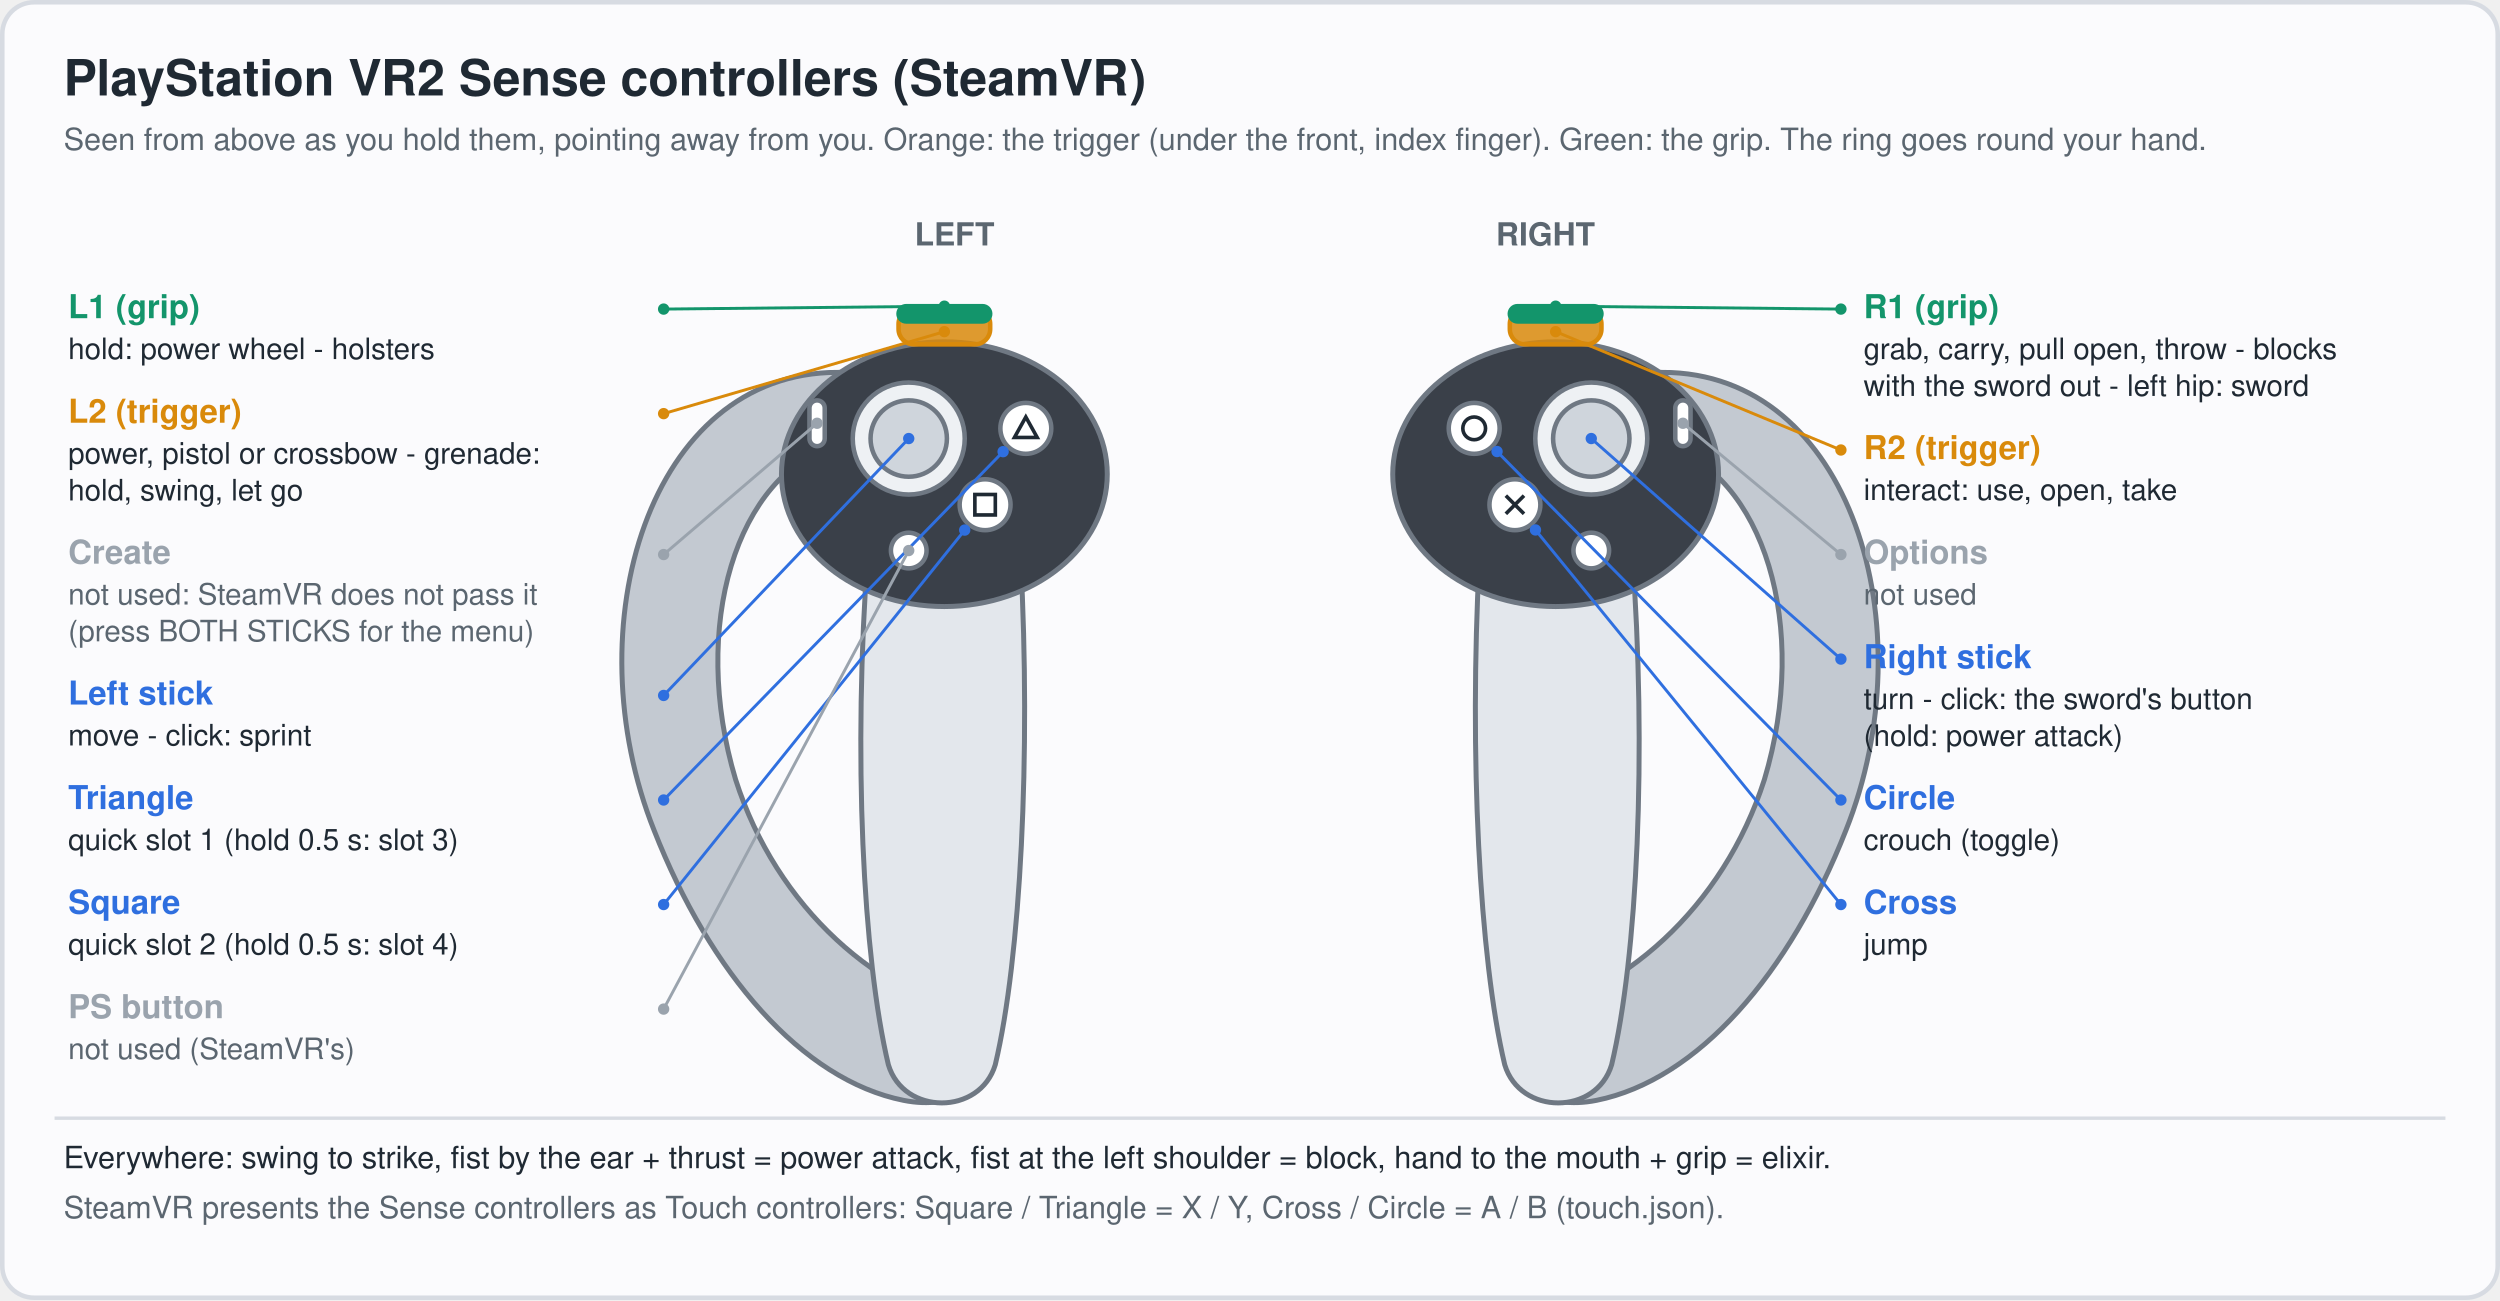
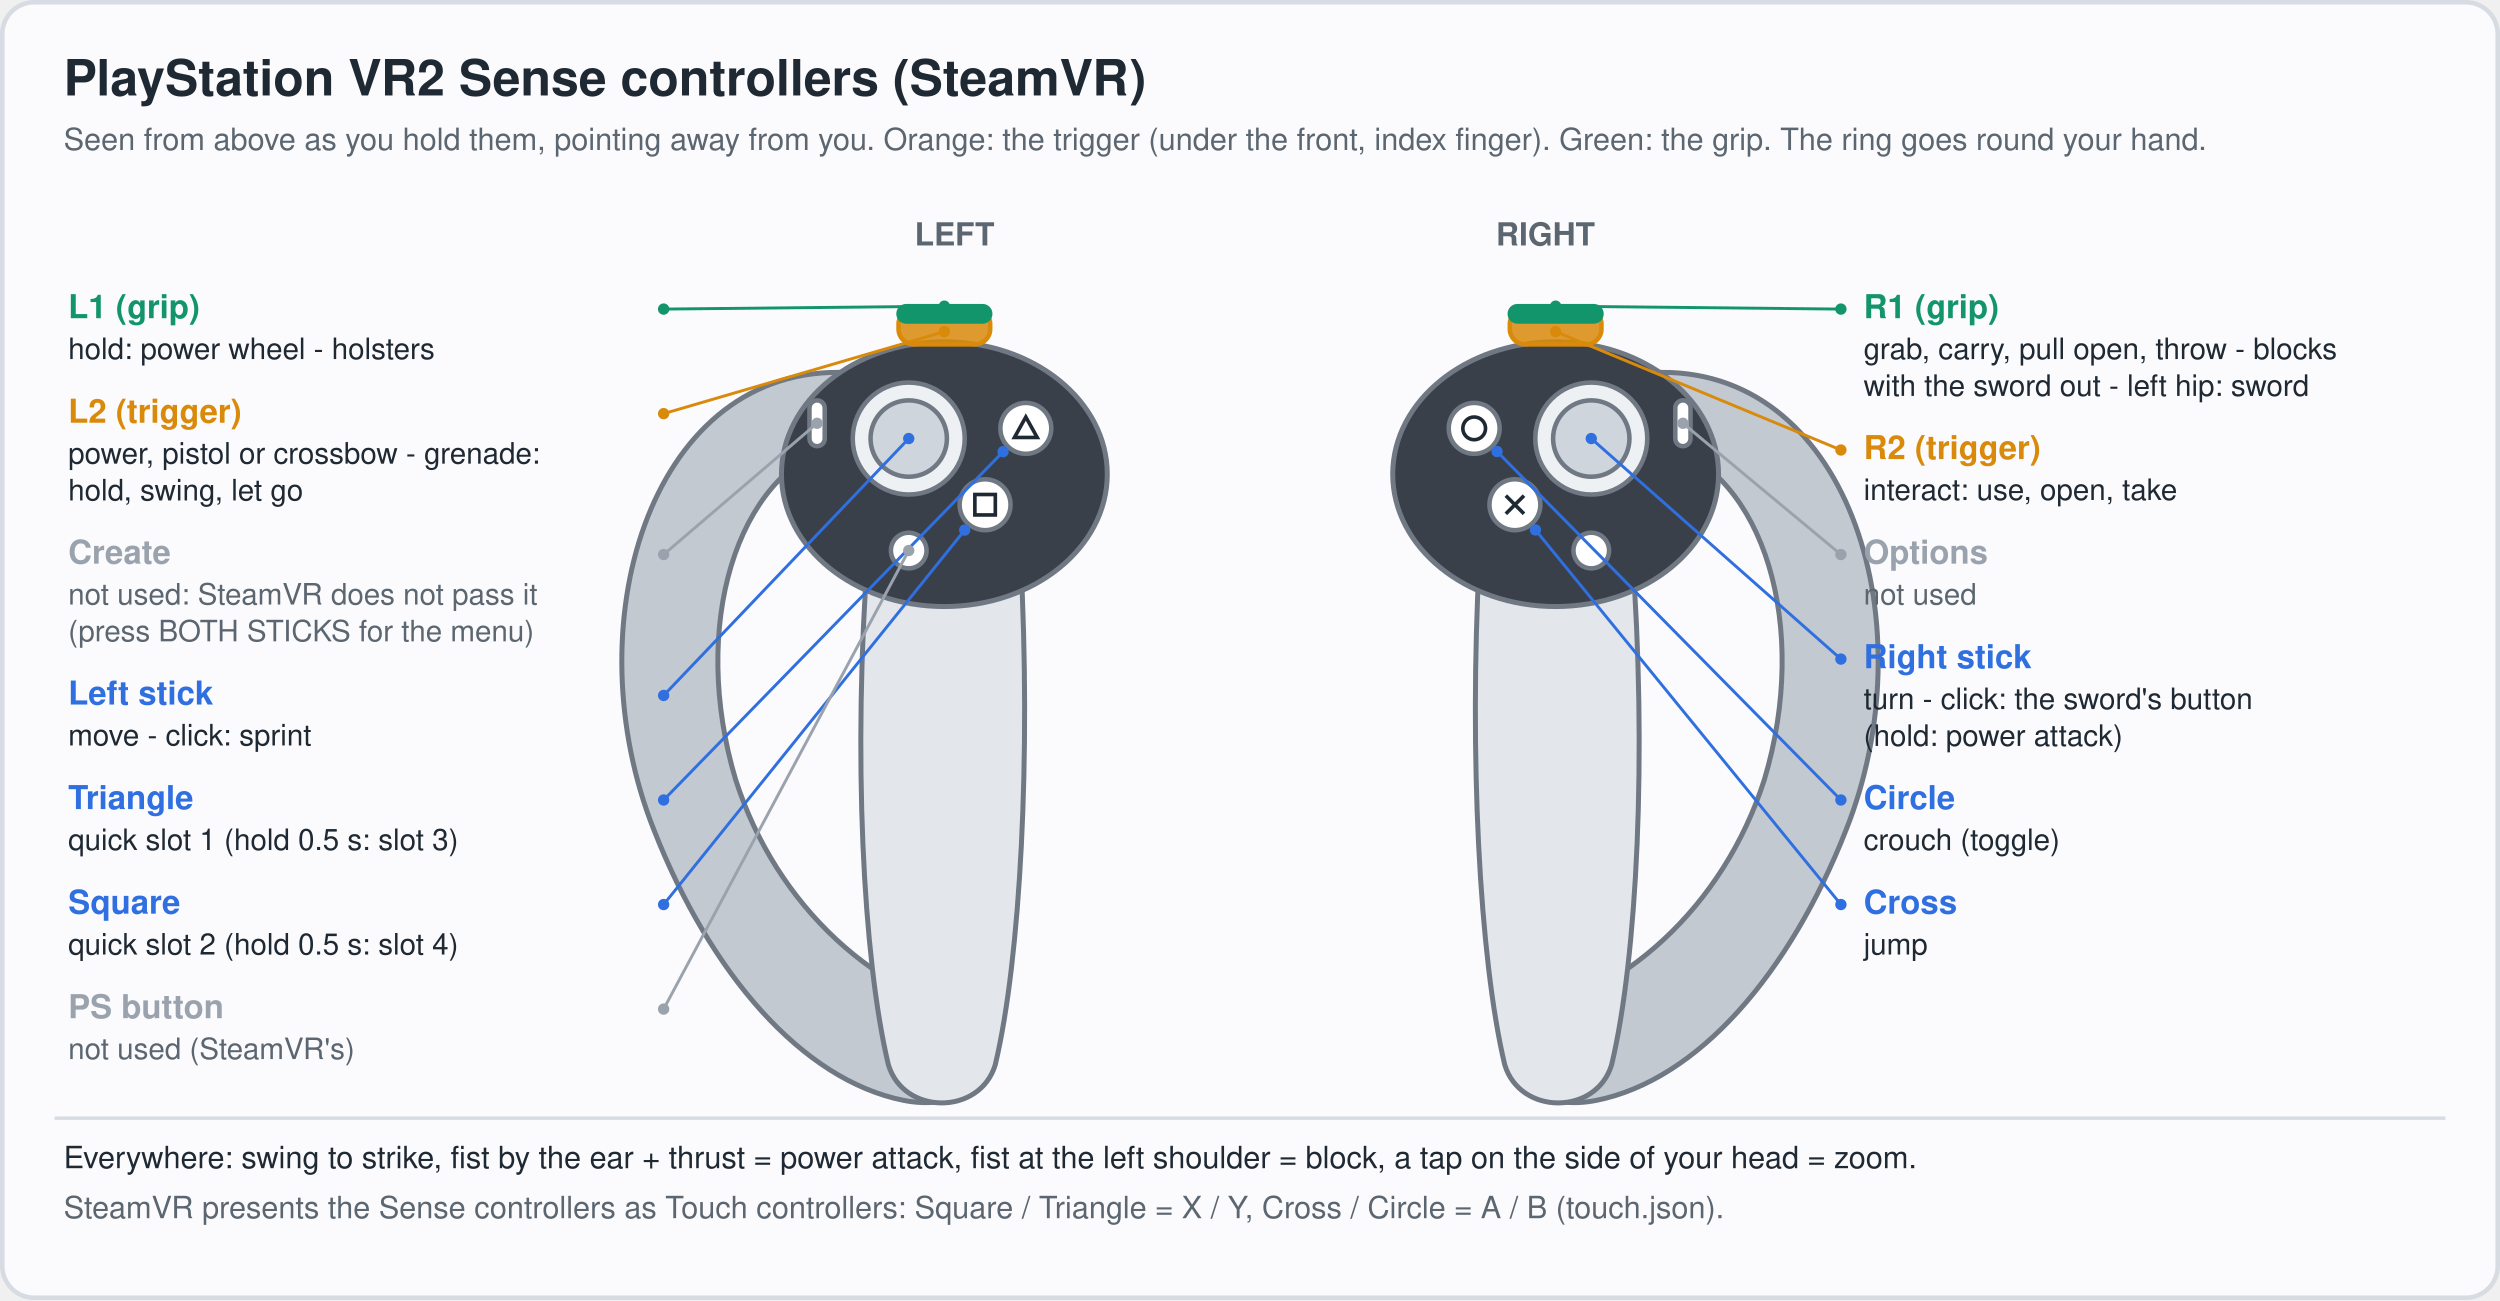
<svg xmlns="http://www.w3.org/2000/svg" viewBox="0 0 1100 572" width="1100" height="572" font-family="Segoe UI, Helvetica Neue, Helvetica, Arial, sans-serif" role="img" aria-label="PlayStation VR2 Sense controllers (SteamVR)">
  <rect x="1" y="1" width="1098" height="570" rx="14" fill="#fbfbfd" stroke="#d7dbe2" stroke-width="2" />
  <text x="28" y="42.0" font-size="22" fill="#1f2933" font-weight="bold" text-anchor="start">PlayStation VR2 Sense controllers (SteamVR)</text>
  <text x="28" y="66.0" font-size="13.5" fill="#5b6670" font-weight="normal" text-anchor="start">Seen from above as you hold them, pointing away from you. Orange: the trigger (under the front, index finger). Green: the grip. The ring goes round your hand.</text>
  <text x="420" y="108.0" font-size="14" fill="#5b6670" font-weight="bold" text-anchor="middle">LEFT</text>
  <text x="680" y="108.0" font-size="14" fill="#5b6670" font-weight="bold" text-anchor="middle">RIGHT</text>
  <g transform="translate(420 208.64) scale(1.12 1.12)">
    <path d="M -46 -40 C -120 -40 -150 60 -118 140 C -96 196 -60 238 -20 246 C 0 250 14 240 14 226 L 14 214 C -30 206 -70 170 -86 120 C -104 60 -86 0 -46 -12 Z" fill="#c3c9d1" stroke="#6f7883" stroke-width="2.2" vector-effect="non-scaling-stroke" />
    <path d="M -34 30 C -40 110 -36 190 -26 232 C -20 252 10 252 16 232 C 26 190 30 110 26 34 Z" fill="#e3e7ec" stroke="#6f7883" stroke-width="2.2" vector-effect="non-scaling-stroke" />
    <ellipse cx="-4" cy="0" rx="64" ry="52" fill="#3a4049" stroke="#6f7883" stroke-width="2.2" vector-effect="non-scaling-stroke" />
    <rect x="-22.0" y="-65.0" width="36" height="14" rx="6" fill="#d98a0b" fill-opacity="0.85" stroke="#d98a0b" stroke-width="2" vector-effect="non-scaling-stroke" />
    <rect x="-22" y="-66" width="36" height="6" rx="3" fill="#13956b" stroke="#13956b" stroke-width="2" vector-effect="non-scaling-stroke" />
    <circle cx="-18" cy="-14" r="22" fill="#eef1f4" stroke="#6f7883" stroke-width="2" vector-effect="non-scaling-stroke" />
    <circle cx="-18" cy="-14" r="15" fill="#cfd5dc" stroke="#6f7883" stroke-width="2" vector-effect="non-scaling-stroke" />
    <circle cx="28" cy="-18" r="10" fill="#ffffff" stroke="#6f7883" stroke-width="2" vector-effect="non-scaling-stroke" />
    <circle cx="12" cy="12" r="10" fill="#ffffff" stroke="#6f7883" stroke-width="2" vector-effect="non-scaling-stroke" />
    <circle cx="-18" cy="30" r="7" fill="#ffffff" stroke="#6f7883" stroke-width="2" vector-effect="non-scaling-stroke" />
    <rect x="-57" y="-29" width="6" height="18" rx="3" fill="#ffffff" stroke="#6f7883" stroke-width="2" vector-effect="non-scaling-stroke" />
  </g>
  <g transform="translate(680 208.64) scale(-1.12 1.12)">
    <path d="M -46 -40 C -120 -40 -150 60 -118 140 C -96 196 -60 238 -20 246 C 0 250 14 240 14 226 L 14 214 C -30 206 -70 170 -86 120 C -104 60 -86 0 -46 -12 Z" fill="#c3c9d1" stroke="#6f7883" stroke-width="2.2" vector-effect="non-scaling-stroke" />
    <path d="M -34 30 C -40 110 -36 190 -26 232 C -20 252 10 252 16 232 C 26 190 30 110 26 34 Z" fill="#e3e7ec" stroke="#6f7883" stroke-width="2.2" vector-effect="non-scaling-stroke" />
    <ellipse cx="-4" cy="0" rx="64" ry="52" fill="#3a4049" stroke="#6f7883" stroke-width="2.2" vector-effect="non-scaling-stroke" />
    <rect x="-22.0" y="-65.0" width="36" height="14" rx="6" fill="#d98a0b" fill-opacity="0.85" stroke="#d98a0b" stroke-width="2" vector-effect="non-scaling-stroke" />
    <rect x="-22" y="-66" width="36" height="6" rx="3" fill="#13956b" stroke="#13956b" stroke-width="2" vector-effect="non-scaling-stroke" />
    <circle cx="-18" cy="-14" r="22" fill="#eef1f4" stroke="#6f7883" stroke-width="2" vector-effect="non-scaling-stroke" />
    <circle cx="-18" cy="-14" r="15" fill="#cfd5dc" stroke="#6f7883" stroke-width="2" vector-effect="non-scaling-stroke" />
    <circle cx="28" cy="-18" r="10" fill="#ffffff" stroke="#6f7883" stroke-width="2" vector-effect="non-scaling-stroke" />
    <circle cx="12" cy="12" r="10" fill="#ffffff" stroke="#6f7883" stroke-width="2" vector-effect="non-scaling-stroke" />
    <circle cx="-18" cy="30" r="7" fill="#ffffff" stroke="#6f7883" stroke-width="2" vector-effect="non-scaling-stroke" />
    <rect x="-57" y="-29" width="6" height="18" rx="3" fill="#ffffff" stroke="#6f7883" stroke-width="2" vector-effect="non-scaling-stroke" />
  </g>
  <text x="30" y="140.0" font-size="14.5" fill="#13956b" font-weight="bold" text-anchor="start">L1 (grip)</text>
  <text x="30" y="158.0" font-size="13" fill="#1f2933" font-weight="normal" text-anchor="start">hold: power wheel - holsters</text>
  <line x1="292" y1="136" x2="415.52" y2="134.72" stroke="#13956b" stroke-width="1.3" />
  <circle cx="292" cy="136" r="2.5" fill="#13956b" />
  <circle cx="415.52" cy="134.72" r="2.5" fill="#13956b" />
  <text x="30" y="186.0" font-size="14.5" fill="#d98a0b" font-weight="bold" text-anchor="start">L2 (trigger)</text>
  <text x="30" y="204.0" font-size="13" fill="#1f2933" font-weight="normal" text-anchor="start">power, pistol or crossbow - grenade:</text>
  <text x="30" y="220.2" font-size="13" fill="#1f2933" font-weight="normal" text-anchor="start">hold, swing, let go</text>
  <line x1="292" y1="182" x2="415.52" y2="145.92" stroke="#d98a0b" stroke-width="1.3" />
  <circle cx="292" cy="182" r="2.5" fill="#d98a0b" />
  <circle cx="415.52" cy="145.92" r="2.5" fill="#d98a0b" />
  <text x="30" y="248.0" font-size="14.5" fill="#9aa3ad" font-weight="bold" text-anchor="start">Create</text>
  <text x="30" y="266.0" font-size="13" fill="#5b6670" font-weight="normal" text-anchor="start">not used: SteamVR does not pass it</text>
  <text x="30" y="282.2" font-size="13" fill="#5b6670" font-weight="normal" text-anchor="start">(press BOTH STICKS for the menu)</text>
  <line x1="292" y1="244" x2="359.52" y2="186.24" stroke="#9aa3ad" stroke-width="1.3" />
  <circle cx="292" cy="244" r="2.5" fill="#9aa3ad" />
  <circle cx="359.52" cy="186.24" r="2.5" fill="#9aa3ad" />
  <text x="30" y="310.0" font-size="14.5" fill="#2f6fdf" font-weight="bold" text-anchor="start">Left stick</text>
  <text x="30" y="328.0" font-size="13" fill="#1f2933" font-weight="normal" text-anchor="start">move - click: sprint</text>
  <line x1="292" y1="306" x2="399.84" y2="192.96" stroke="#2f6fdf" stroke-width="1.3" />
  <circle cx="292" cy="306" r="2.5" fill="#2f6fdf" />
  <circle cx="399.84" cy="192.96" r="2.5" fill="#2f6fdf" />
  <text x="30" y="356.0" font-size="14.5" fill="#2f6fdf" font-weight="bold" text-anchor="start">Triangle</text>
  <text x="30" y="374.0" font-size="13" fill="#1f2933" font-weight="normal" text-anchor="start">quick slot 1 (hold 0.5 s: slot 3)</text>
  <line x1="292" y1="352" x2="441.366" y2="198.735" stroke="#2f6fdf" stroke-width="1.3" />
  <circle cx="292" cy="352" r="2.5" fill="#2f6fdf" />
  <circle cx="441.366" cy="198.735" r="2.5" fill="#2f6fdf" />
  <text x="30" y="402.0" font-size="14.5" fill="#2f6fdf" font-weight="bold" text-anchor="start">Square</text>
  <text x="30" y="420.0" font-size="13" fill="#1f2933" font-weight="normal" text-anchor="start">quick slot 2 (hold 0.5 s: slot 4)</text>
  <line x1="292" y1="398" x2="424.467" y2="233.24" stroke="#2f6fdf" stroke-width="1.3" />
  <circle cx="292" cy="398" r="2.5" fill="#2f6fdf" />
  <circle cx="424.467" cy="233.24" r="2.5" fill="#2f6fdf" />
  <text x="30" y="448.0" font-size="14.5" fill="#9aa3ad" font-weight="bold" text-anchor="start">PS button</text>
  <text x="30" y="466.0" font-size="13" fill="#5b6670" font-weight="normal" text-anchor="start">not used (SteamVR's)</text>
  <line x1="292" y1="444" x2="399.84" y2="242.24" stroke="#9aa3ad" stroke-width="1.3" />
  <circle cx="292" cy="444" r="2.5" fill="#9aa3ad" />
  <circle cx="399.84" cy="242.24" r="2.5" fill="#9aa3ad" />
  <text x="820" y="140.0" font-size="14.5" fill="#13956b" font-weight="bold" text-anchor="start">R1 (grip)</text>
  <text x="820" y="158.0" font-size="13" fill="#1f2933" font-weight="normal" text-anchor="start">grab, carry, pull open, throw - blocks</text>
  <text x="820" y="174.2" font-size="13" fill="#1f2933" font-weight="normal" text-anchor="start">with the sword out - left hip: sword</text>
  <line x1="810" y1="136" x2="684.48" y2="134.72" stroke="#13956b" stroke-width="1.3" />
  <circle cx="810" cy="136" r="2.5" fill="#13956b" />
  <circle cx="684.48" cy="134.72" r="2.5" fill="#13956b" />
  <text x="820" y="202.0" font-size="14.5" fill="#d98a0b" font-weight="bold" text-anchor="start">R2 (trigger)</text>
  <text x="820" y="220.0" font-size="13" fill="#1f2933" font-weight="normal" text-anchor="start">interact: use, open, take</text>
  <line x1="810" y1="198" x2="684.48" y2="145.92" stroke="#d98a0b" stroke-width="1.3" />
  <circle cx="810" cy="198" r="2.5" fill="#d98a0b" />
  <circle cx="684.48" cy="145.92" r="2.5" fill="#d98a0b" />
  <text x="820" y="248.0" font-size="14.5" fill="#9aa3ad" font-weight="bold" text-anchor="start">Options</text>
  <text x="820" y="266.0" font-size="13" fill="#5b6670" font-weight="normal" text-anchor="start">not used</text>
  <line x1="810" y1="244" x2="740.48" y2="186.24" stroke="#9aa3ad" stroke-width="1.3" />
  <circle cx="810" cy="244" r="2.5" fill="#9aa3ad" />
  <circle cx="740.48" cy="186.24" r="2.5" fill="#9aa3ad" />
  <text x="820" y="294.0" font-size="14.5" fill="#2f6fdf" font-weight="bold" text-anchor="start">Right stick</text>
  <text x="820" y="312.0" font-size="13" fill="#1f2933" font-weight="normal" text-anchor="start">turn - click: the sword's button</text>
  <text x="820" y="328.2" font-size="13" fill="#1f2933" font-weight="normal" text-anchor="start">(hold: power attack)</text>
  <line x1="810" y1="290" x2="700.16" y2="192.96" stroke="#2f6fdf" stroke-width="1.3" />
  <circle cx="810" cy="290" r="2.5" fill="#2f6fdf" />
  <circle cx="700.16" cy="192.96" r="2.5" fill="#2f6fdf" />
  <text x="820" y="356.0" font-size="14.5" fill="#2f6fdf" font-weight="bold" text-anchor="start">Circle</text>
  <text x="820" y="374.0" font-size="13" fill="#1f2933" font-weight="normal" text-anchor="start">crouch (toggle)</text>
  <line x1="810" y1="352" x2="658.698" y2="198.673" stroke="#2f6fdf" stroke-width="1.3" />
  <circle cx="810" cy="352" r="2.5" fill="#2f6fdf" />
  <circle cx="658.698" cy="198.673" r="2.5" fill="#2f6fdf" />
  <text x="820" y="402.0" font-size="14.5" fill="#2f6fdf" font-weight="bold" text-anchor="start">Cross</text>
  <text x="820" y="420.0" font-size="13" fill="#1f2933" font-weight="normal" text-anchor="start">jump</text>
  <line x1="810" y1="398" x2="675.609" y2="233.178" stroke="#2f6fdf" stroke-width="1.3" />
  <circle cx="810" cy="398" r="2.5" fill="#2f6fdf" />
  <circle cx="675.609" cy="233.178" r="2.5" fill="#2f6fdf" />
  <path d="M 451.36 183.48 L 456.36 192.48 L 446.36 192.48 Z" fill="none" stroke="#1f2933" stroke-width="1.6" />
  <rect x="428.94" y="217.58" width="9" height="9" fill="none" stroke="#1f2933" stroke-width="1.6" />
  <circle cx="648.64" cy="188.48" r="5" fill="none" stroke="#1f2933" stroke-width="1.6" />
  <path d="M 662.56 218.08 L 670.56 226.08 M 670.56 218.08 L 662.56 226.08" stroke="#1f2933" stroke-width="1.6" />
  <line x1="24" y1="492" x2="1076" y2="492" stroke="#d7dbe2" stroke-width="1.5" />
-   <text x="28" y="514.0" font-size="13.5" fill="#1f2933" font-weight="normal" text-anchor="start">Everywhere: swing to strike, fist by the ear + thrust = power attack, fist at the left shoulder = block, hand to the mouth + grip = elixir.</text>
+   <text x="28" y="514.0" font-size="13.5" fill="#1f2933" font-weight="normal" text-anchor="start">Everywhere: swing to strike, fist by the ear + thrust = power attack, fist at the left shoulder = block, a tap on the side of your head = zoom.</text>
  <text x="28" y="536.0" font-size="13.5" fill="#5b6670" font-weight="normal" text-anchor="start">SteamVR presents the Sense controllers as Touch controllers: Square / Triangle = X / Y, Cross / Circle = A / B (touch.json).</text>
</svg>
